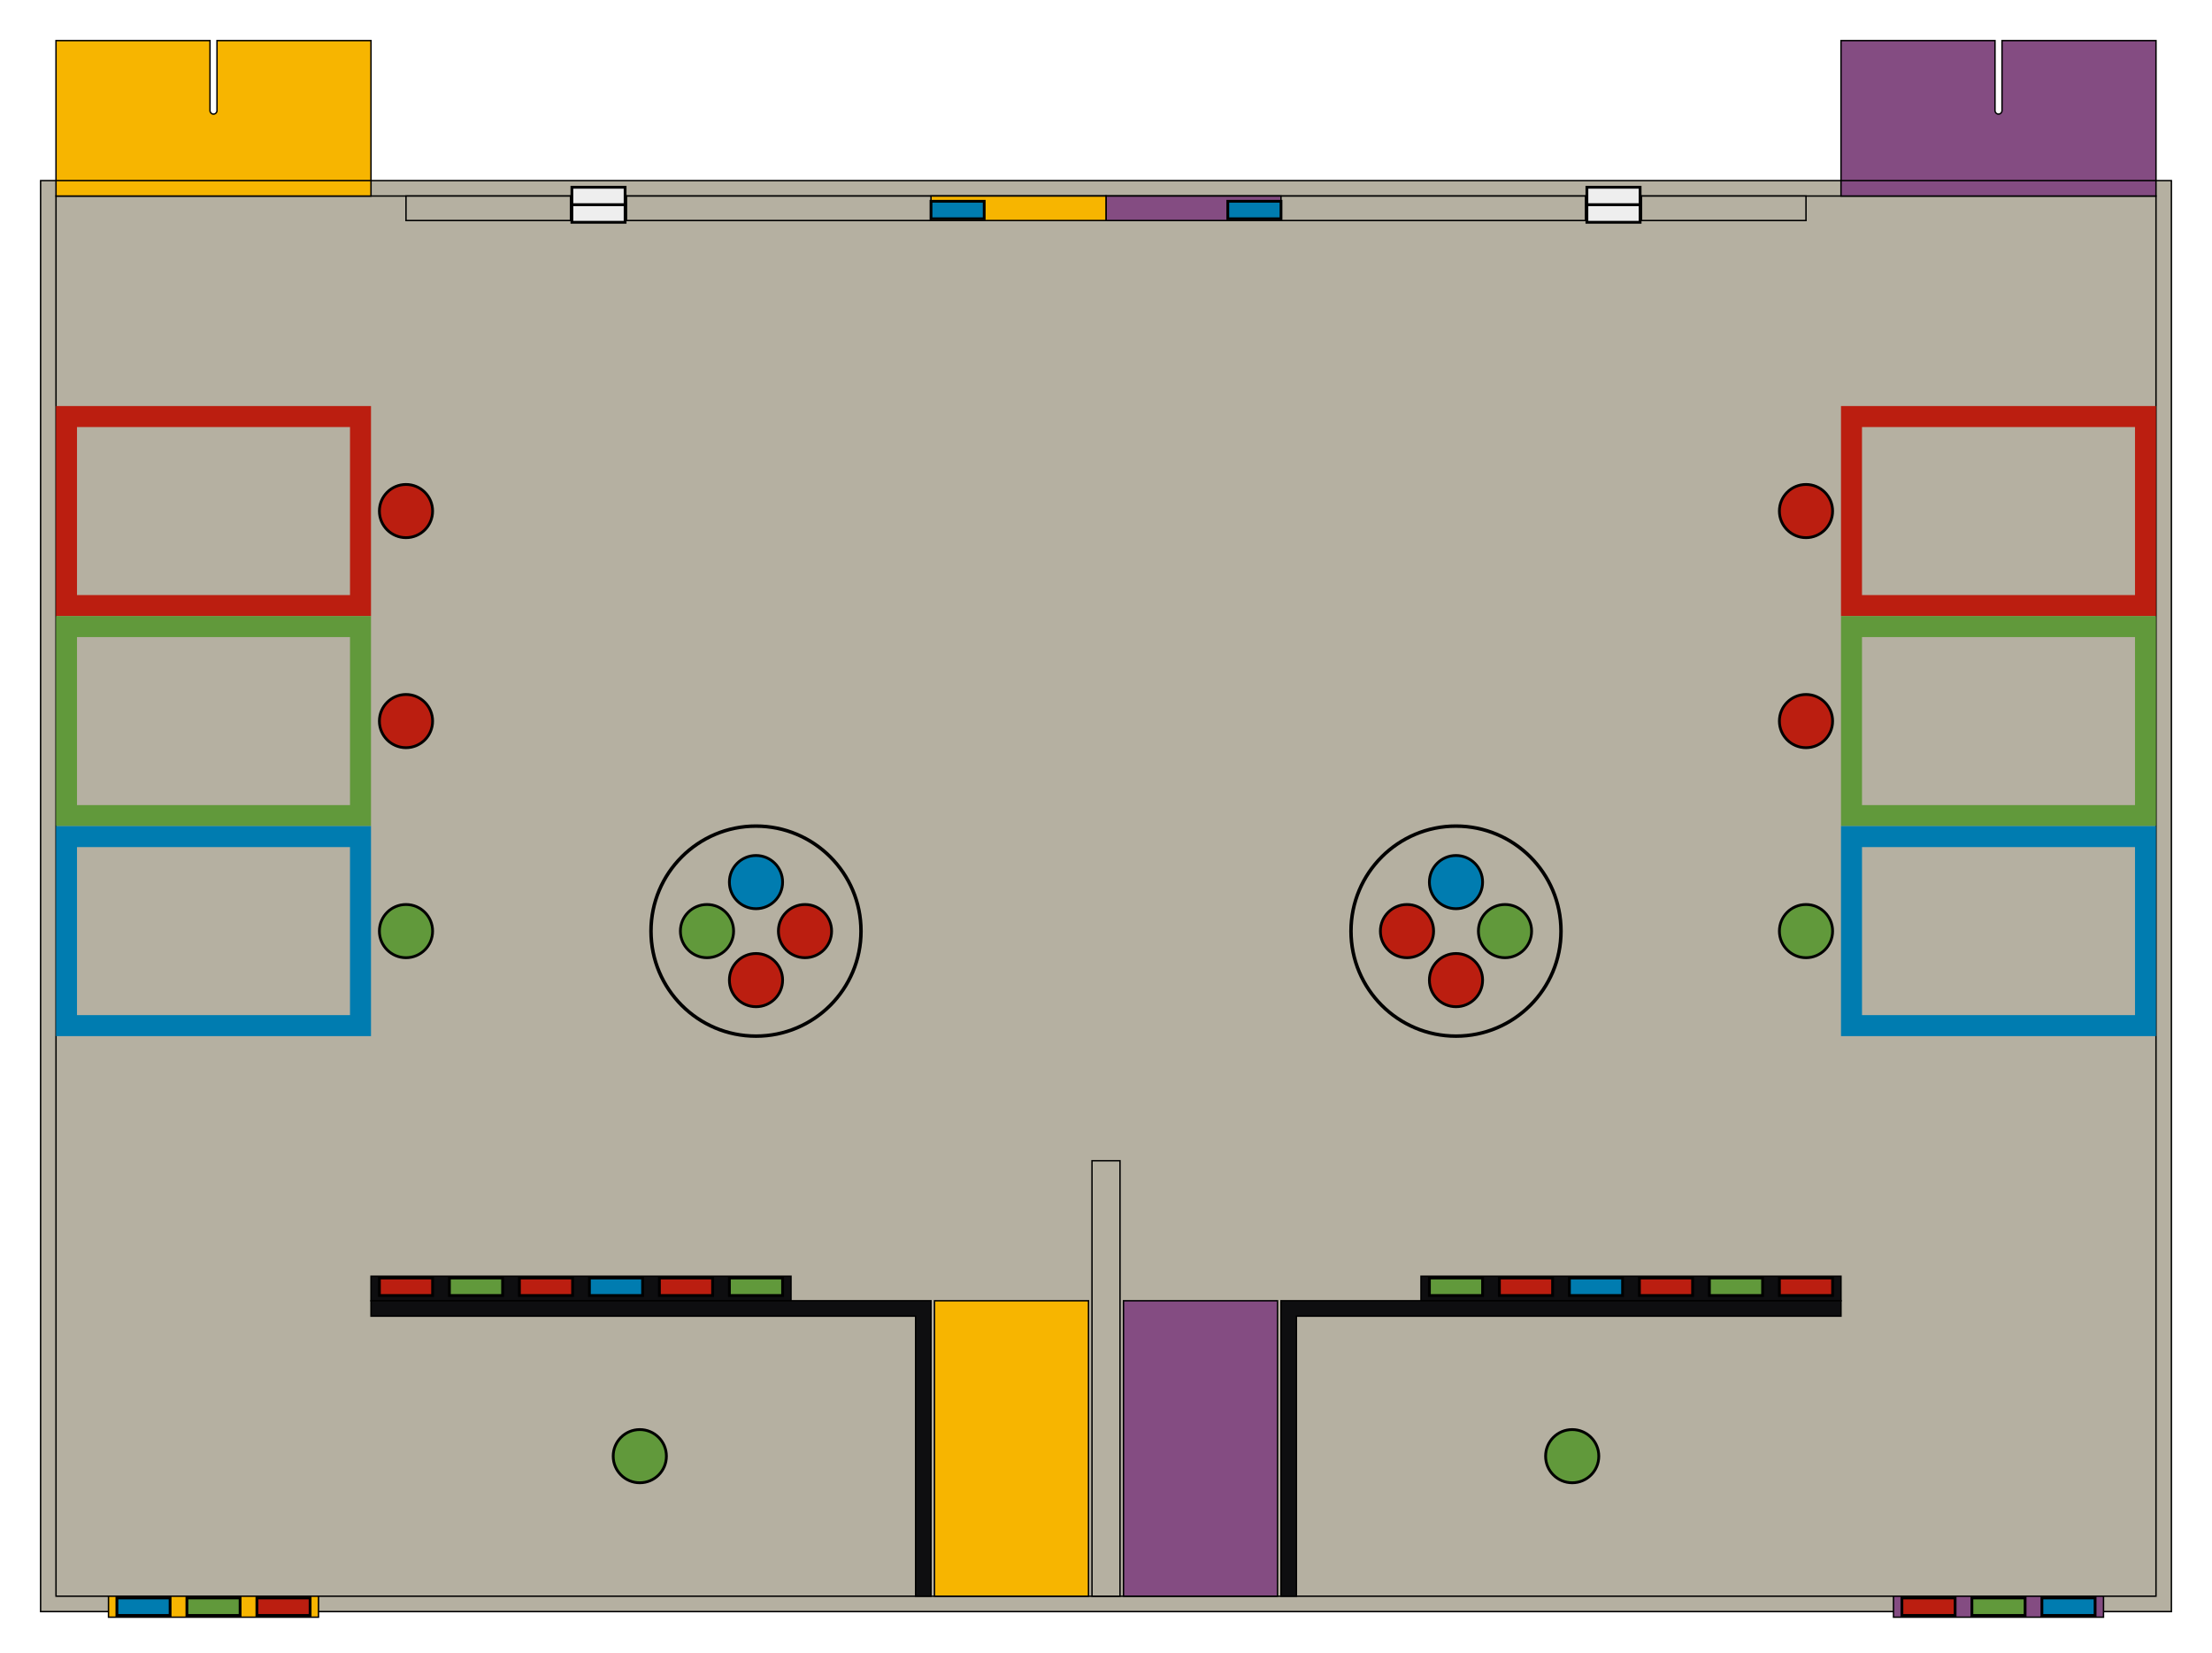
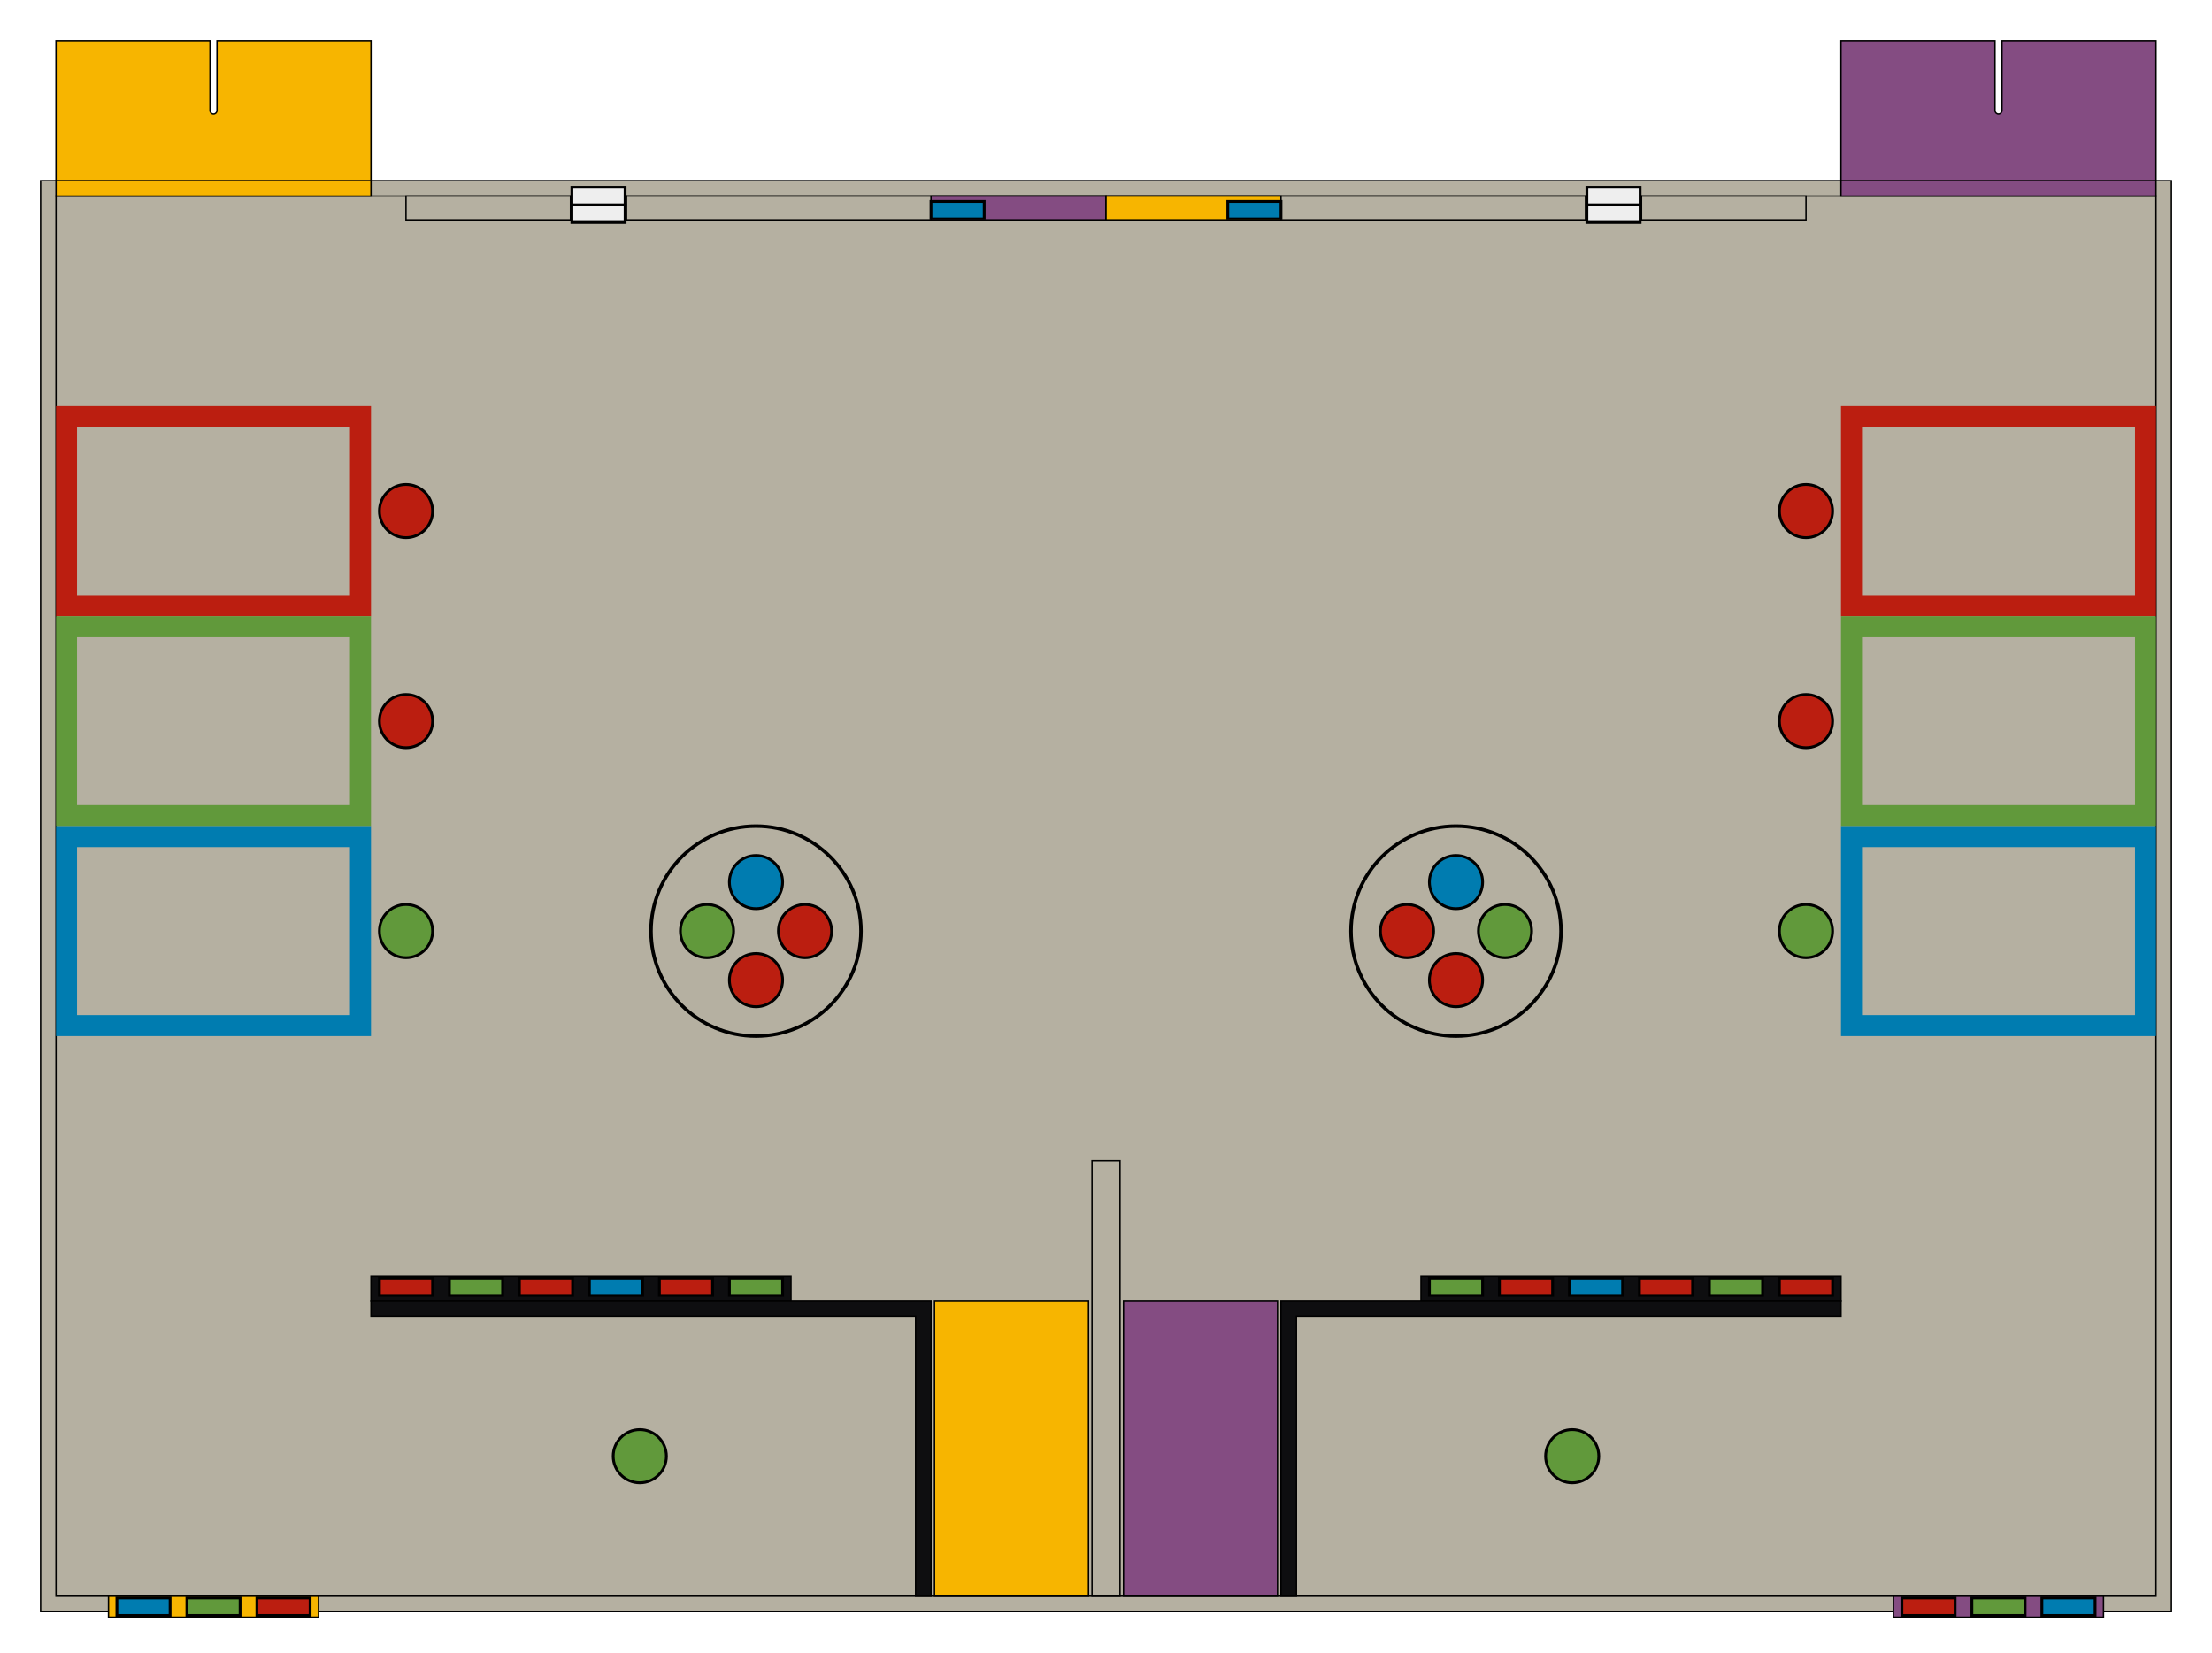
<svg xmlns="http://www.w3.org/2000/svg" xmlns:xlink="http://www.w3.org/1999/xlink" version="1.1" width="3160" height="2360" viewBox="-1580 -2280 3160 2360" id="drawing">
  <defs>
    <style type="text/css">

      .default-robot { fill: #00ff00; }
      #def-default-robot polygon {
        stroke: black;
        stroke-width: 10;
      }
      #def-default-robot rect {
        stroke: black;
        stroke-width: 5;
      }

      .galipeur { fill: #00ffff; }
      #def-galipeur .perimeter {
        stroke: black;
        stroke-width: 10;
      }
      #def-galipeur .balleater, #def-galipeur .turbine {
        stroke: black;
        stroke-width: 5;
      }
      #def-galipeur .balleater { fill: #dd00dd; }
      #def-galipeur .turbine { fill: #00dd00; }

      .galipette { fill: #ff4da6; }
      #def-galipette polygon {
        stroke: black;
        stroke-width: 10;
      }
      #def-galipette rect {
        fill: #00ff00;
        stroke: black;
        stroke-width: 10;
      }

      #def-carrot circle {
        stroke: black;
        stroke-width: 10;
      }

      .graph-vertex {
        stroke-width: 6;
        stroke: #808080;
      }

      .graph-node {
        stroke: none;
        stroke-width: 6;
        fill: #808080;
      }

      .graph-node.active { fill: red; }
      .graph-node.active.start { fill: yellow; stroke: red; }
      .graph-node.active.goal { fill: #00ff00; stroke: red; }
      .graph-vertex.active { stroke: red; }

    </style>
    <g id="def-default-robot">
      <polygon points="0,170 147,-85 -147,-85" />
      <rect x="-80" y="-95" width="160" height="50" />
    </g>
    <g id="def-galipeur" transform="scale(0.9)">
      <g class="perimeter">
        <polygon points="-21.25,156.606 21.25,156.606 146.25,-59.9 125,-96.706 -125,-96.706 -146.25,-59.9" />
      </g>
      <g class="balleater" transform="translate(-83.75,48.35309) rotate(60)">
        <path d="M-35,0 -35,35, 35,35 35,0" />
      </g>
      <g class="turbine" transform="translate(83.75,48.35309) rotate(-60)">
        <path d="M-40,0 a1,1 0 0,0 80,0" />
      </g>
    </g>
    <g id="def-galipette">
      <polygon points="55,95 110,0 55,-95 -55,-95 -110,0 -55,95" />
      <rect x="-55" y="-110" width="110" height="40" />
    </g>
    <g id="def-carrot">
      <circle r="40" />
    </g>
    <g id="start-area" fill="none" stroke-width="30">
      <rect x="1065" y="315" width="420" height="270" stroke="#bb1e10" />
      <rect x="1065" y="615" width="420" height="270" stroke="#61993b" />
      <rect x="1065" y="915" width="420" height="270" stroke="#007cb0" />
    </g>
    <g id="chaos-area" stroke-width="5" stroke="black" fill="none">
      <circle r="150" cx="500" cy="1050" />
    </g>
    <g id="experience-area" stroke="black" stroke-width="2">
      <path d="M 1500,0 h -450 v -222 h 220 v 100 a 5,5 0 1,0 10,0 v -100 h 220 v 222 Z" />
      <line x1="1500" y1="-22" x2="1050" y2="-22" />
    </g>
    <g id="particle-accelerator" stroke="black" stroke-width="2">
-       <rect x="0" y="0" width="1000" height="35" fill="#b5b0a1" />
-       <rect x="0" y="0" width="250" height="35" />
-       <rect x="685" y="0" width="80" height="35" />
-       <use xlink:href="#atom-side" fill="#007cb0" transform="translate(212,20)" />
-       <use xlink:href="#atom-side" fill="#eeeeee" transform="translate(725,0)" />
-       <use xlink:href="#atom-side" fill="#eeeeee" transform="translate(725,25)" />
+       <rect x="-1000" y="0" width="1000" height="35" fill="#b5b0a1" />
+       <rect x="-250" y="0" width="250" height="35" />
+       <rect x="-765" y="0" width="80" height="35" />
+       <use xlink:href="#atom-side" fill="#007cb0" transform="translate(-212,20)" />
+       <use xlink:href="#atom-side" fill="#eeeeee" transform="translate(-725,0)" />
+       <use xlink:href="#atom-side" fill="#eeeeee" transform="translate(-725,25)" />
    </g>
    <g id="small-atom-dispenser" stroke="black" stroke-width="2">
      <g transform="translate(1125,2000)">
        <rect width="300" height="30" />
        <use xlink:href="#atom-side" fill="#bb1e10" transform="translate(50,15)" />
        <use xlink:href="#atom-side" fill="#61993b" transform="translate(150,15)" />
        <use xlink:href="#atom-side" fill="#007cb0" transform="translate(250,15)" />
      </g>
    </g>
    <g id="large-atom-dispenser" fill="#0e0e10" stroke="black" stroke-width="2">
      <g transform="translate(450,1543)">
        <rect width="600" height="35" />
        <use xlink:href="#atom-side" fill="#61993b" transform="translate(50,15)" />
        <use xlink:href="#atom-side" fill="#bb1e10" transform="translate(150,15)" />
        <use xlink:href="#atom-side" fill="#007cb0" transform="translate(250,15)" />
        <use xlink:href="#atom-side" fill="#bb1e10" transform="translate(350,15)" />
        <use xlink:href="#atom-side" fill="#61993b" transform="translate(450,15)" />
        <use xlink:href="#atom-side" fill="#bb1e10" transform="translate(550,15)" />
      </g>
    </g>
    <g id="balance-slide" fill="#0e0e10" stroke="black" stroke-width="2">
      <path d="M 250,2000 v -422 h 800 v 22 h -778 v 400 Z" />
    </g>
    <g id="balance-bottom" stroke="black" stroke-width="2">
      <rect x="25" y="1578" width="220" height="422" />
    </g>
    <g id="atom-flat" stroke="black" stroke-width="4">
      <circle r="38" />
    </g>
    <g id="atom-side" stroke="black" stroke-width="4">
      <rect x="-38" y="-12.5" width="76" height="25" />
    </g>
    <g id="floor-atoms">
      <use xlink:href="#atom-flat" fill="#bb1e10" transform="translate(1000,450)" />
      <use xlink:href="#atom-flat" fill="#bb1e10" transform="translate(1000,750)" />
      <use xlink:href="#atom-flat" fill="#61993b" transform="translate(1000,1050)" />
      <use xlink:href="#atom-flat" fill="#61993b" transform="translate(666,1800)" />
      <use xlink:href="#atom-flat" fill="#bb1e10" transform="translate(430,1050)" />
      <use xlink:href="#atom-flat" fill="#bb1e10" transform="translate(500,1120)" />
      <use xlink:href="#atom-flat" fill="#61993b" transform="translate(570,1050)" />
      <use xlink:href="#atom-flat" fill="#007cb0" transform="translate(500,980)" />
    </g>
  </defs>
  <g>
    <g transform="translate(0,-2000)">
      <rect x="-1522" y="-22" width="3044" height="2044" fill="#b5b0a1" />
      <g stroke="black" stroke-width="2" fill="none">
        <rect x="-1522" y="-22" width="3044" height="2044" />
        <rect x="-1500" y="0" width="3000" height="2000" />
        <rect x="-20" y="1378" width="40" height="622" />
      </g>
      <use xlink:href="#start-area" />
      <use xlink:href="#start-area" transform="scale(-1,1)" />
      <use xlink:href="#chaos-area" />
      <use xlink:href="#chaos-area" transform="scale(-1,1)" />
      <use xlink:href="#experience-area" fill="#844c82" />
      <use xlink:href="#experience-area" fill="#f7b500" transform="scale(-1,1)" />
      <use xlink:href="#particle-accelerator" fill="#844c82" />
      <use xlink:href="#particle-accelerator" fill="#f7b500" transform="scale(-1,1)" />
      <use xlink:href="#small-atom-dispenser" fill="#844c82" />
      <use xlink:href="#small-atom-dispenser" fill="#f7b500" transform="scale(-1,1)" />
      <use xlink:href="#large-atom-dispenser" />
      <use xlink:href="#large-atom-dispenser" transform="scale(-1,1)" />
      <use xlink:href="#balance-slide" />
      <use xlink:href="#balance-slide" transform="scale(-1,1)" />
      <use xlink:href="#balance-bottom" fill="#844c82" />
      <use xlink:href="#balance-bottom" fill="#f7b500" transform="scale(-1,1)" />
      <use xlink:href="#floor-atoms" />
      <use xlink:href="#floor-atoms" transform="scale(-1,1)" />
    </g>
    <g id="reference-frame" transform="scale(1, -1)" />
  </g>
</svg>
